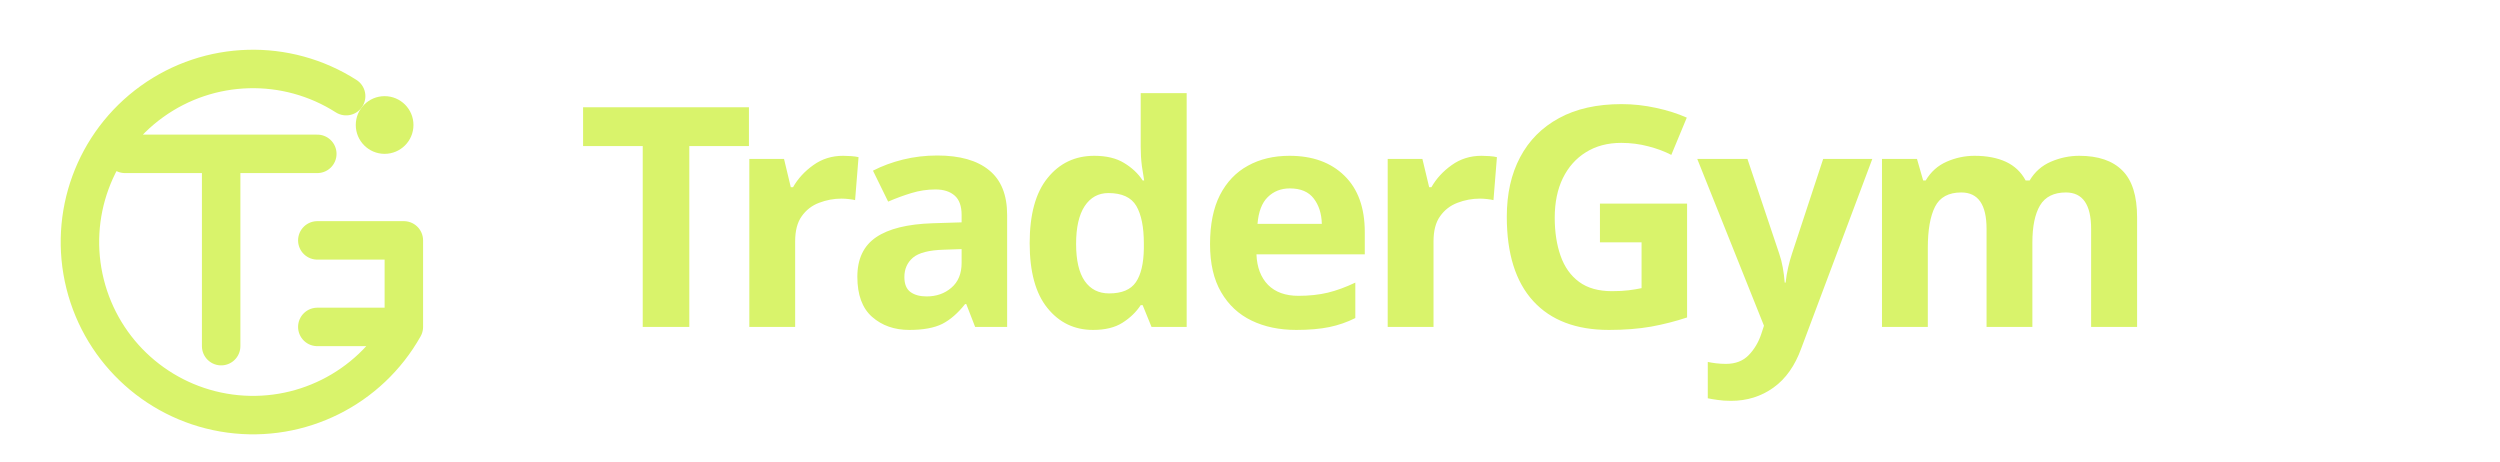
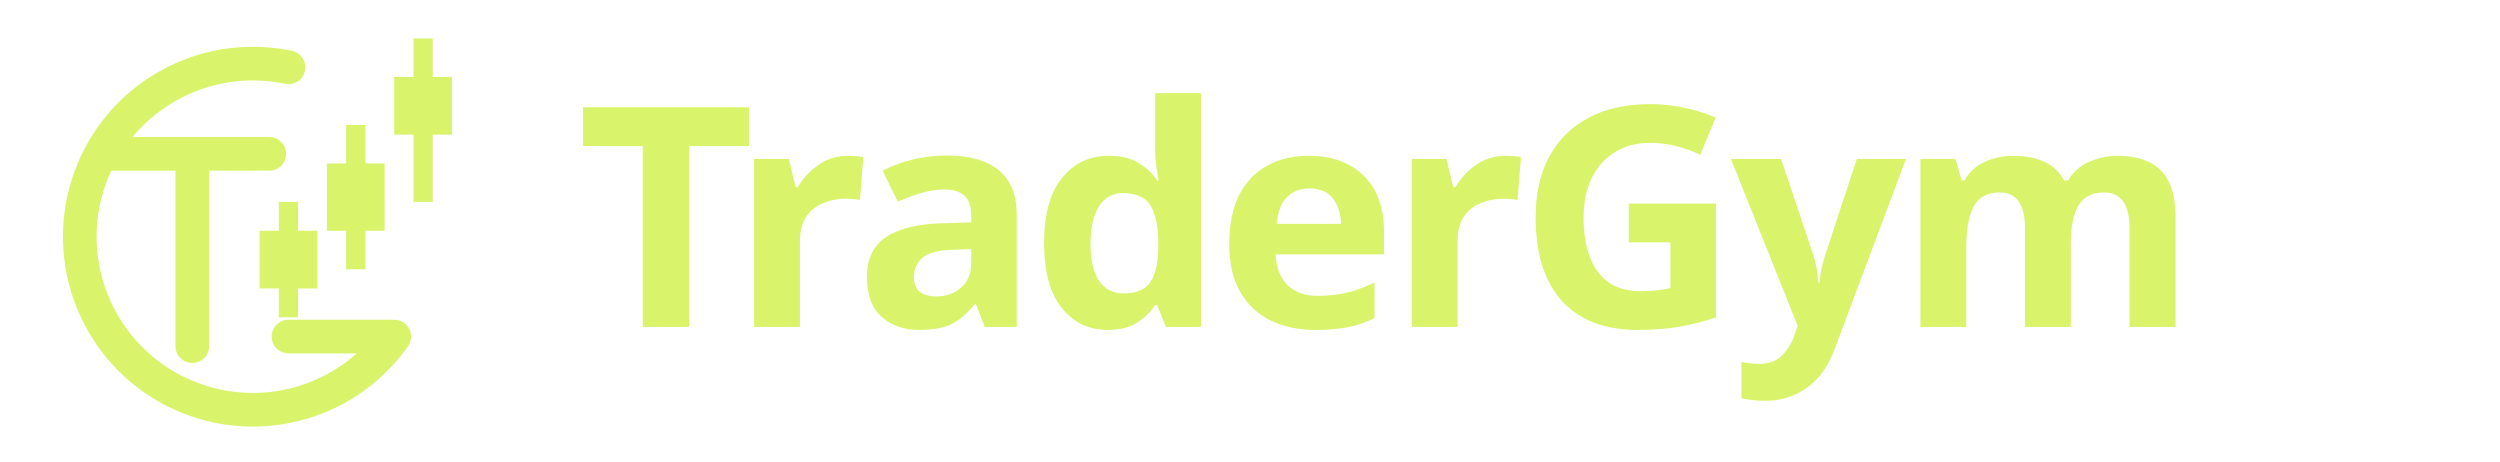
<svg xmlns="http://www.w3.org/2000/svg" viewBox="0 0 260 48" color="#d9f36b" role="img" aria-label="TraderGym">
-   <path d="M36 10a18 18 0 1 0 6 24M13 16h20M23 16v20M33 25h9v9h-9" fill="none" stroke="currentColor" stroke-width="4" stroke-linecap="round" stroke-linejoin="round" />
-   <circle cx="40" cy="13" r="3" fill="currentColor" />
-   <text x="60" y="34" fill="currentColor" font-family="system-ui,sans-serif" font-size="32" font-weight="700" letter-spacing="-1.5">TraderGym</text>
+   <path d="M30 7a18 18 0 1 0 11 28H30M11 16h17M20 16v20" fill="none" stroke="currentColor" stroke-width="3.5" stroke-linecap="round" stroke-linejoin="round" />
+   <path d="M30 21v12M37 13v15M44 4v17" stroke="currentColor" stroke-width="2" />
+   <path d="M27 24h6v6h-6zM34 17h6v7h-6zM41 8h6v6h-6z" fill="currentColor" />
+   <text x="60" y="34" fill="currentColor" font-family="system-ui,sans-serif" font-size="32" font-weight="700" letter-spacing="-1">TraderGym</text>
</svg>
